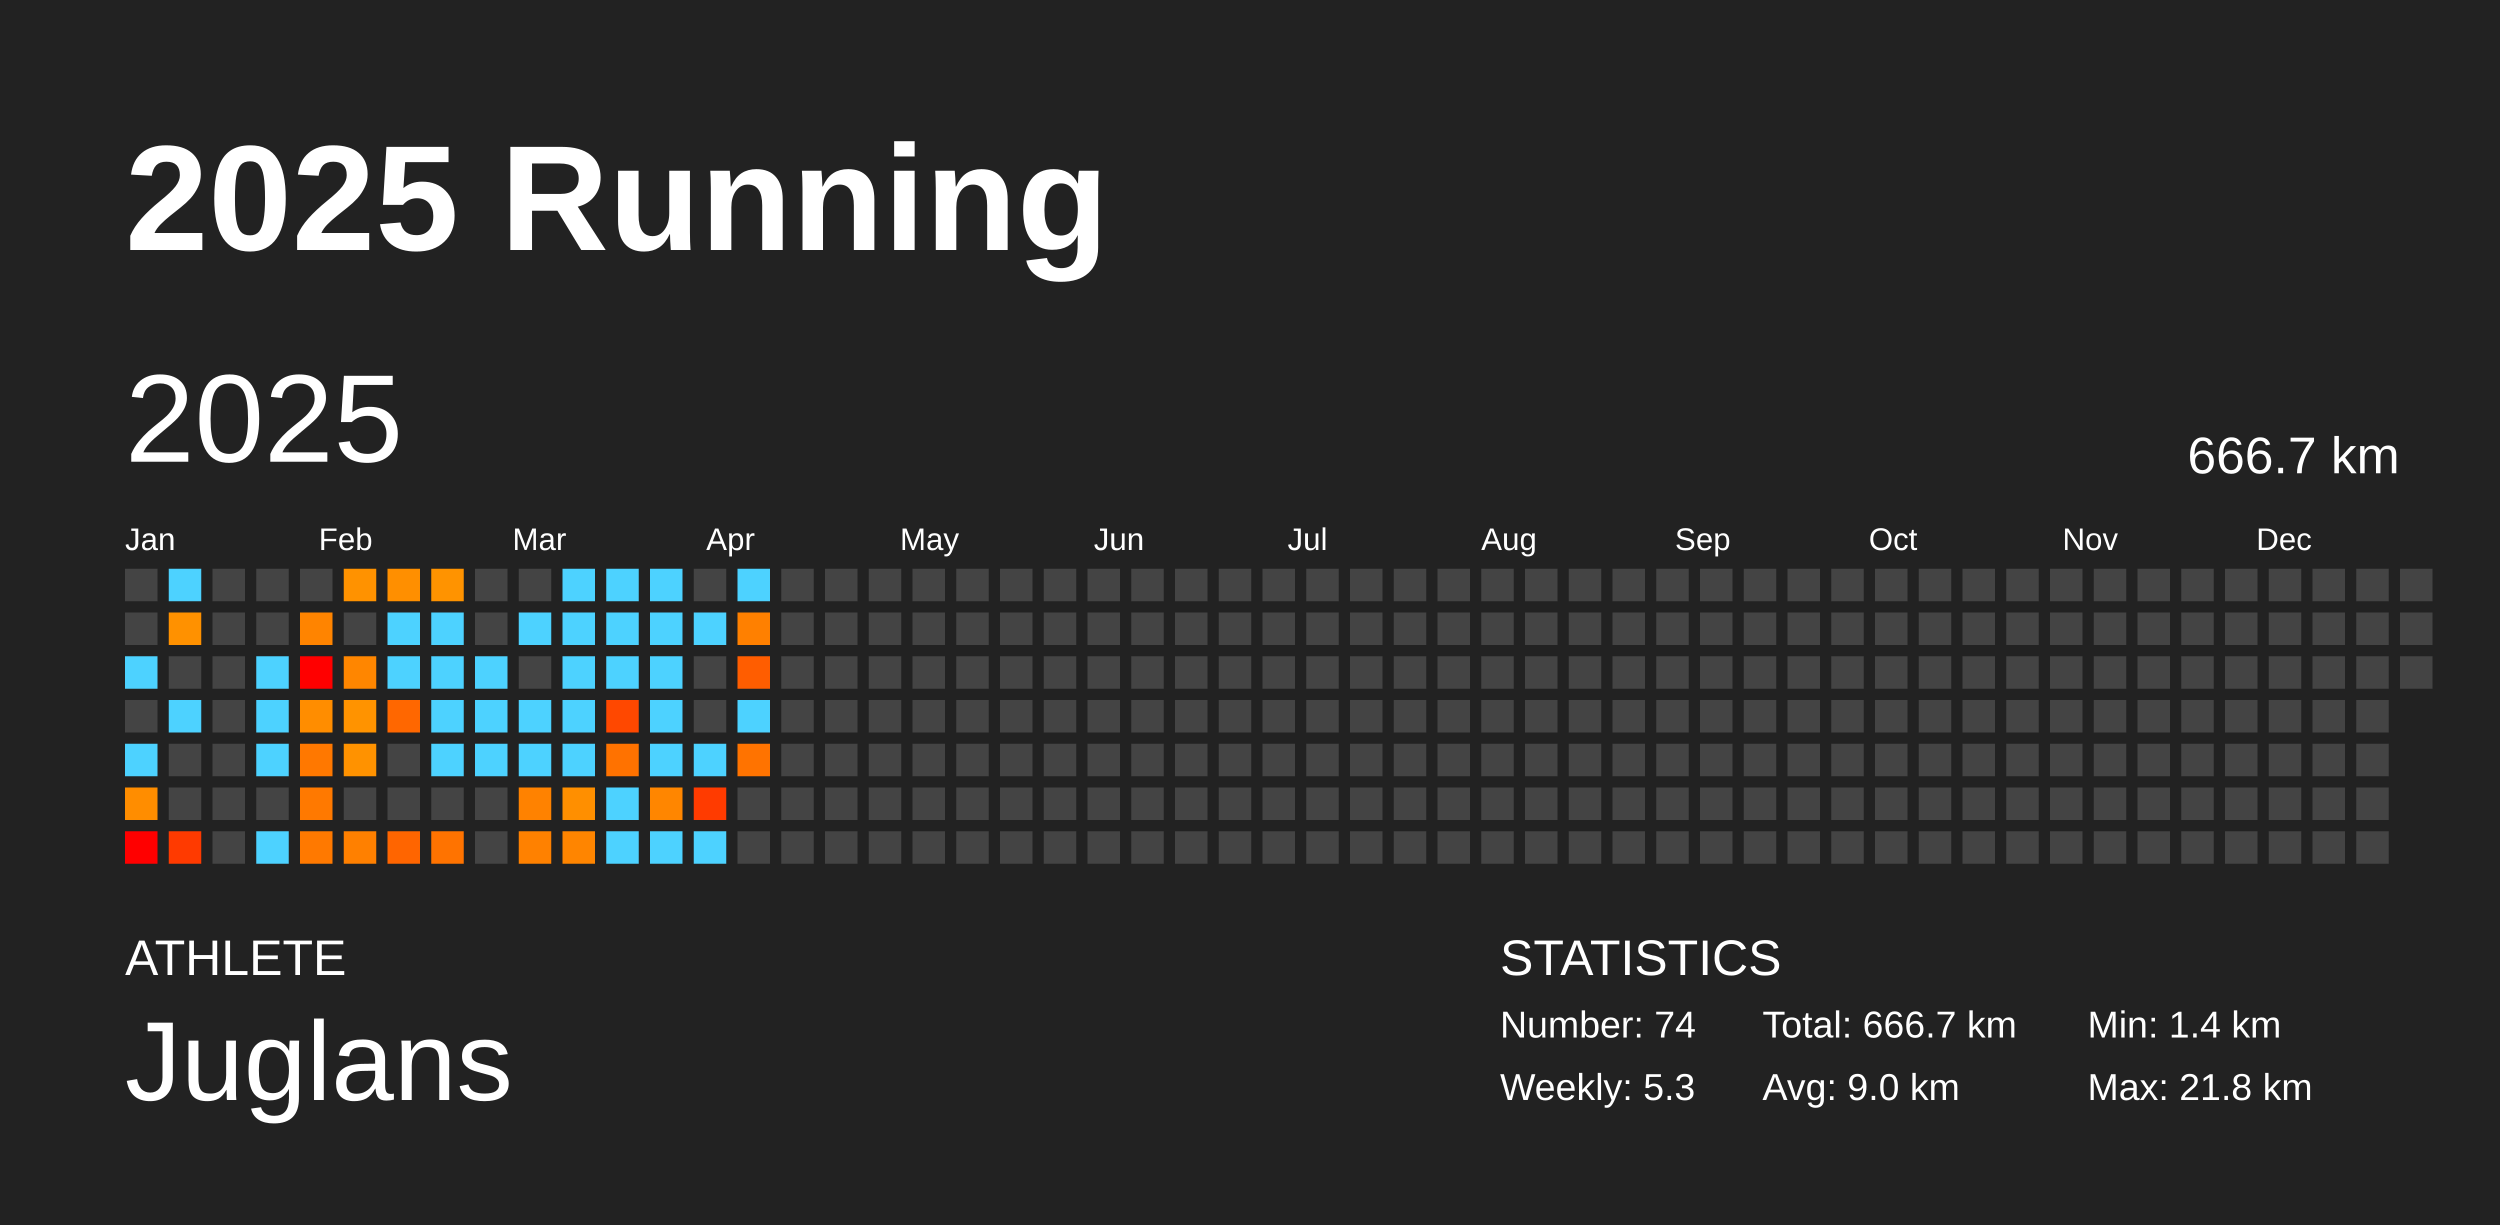
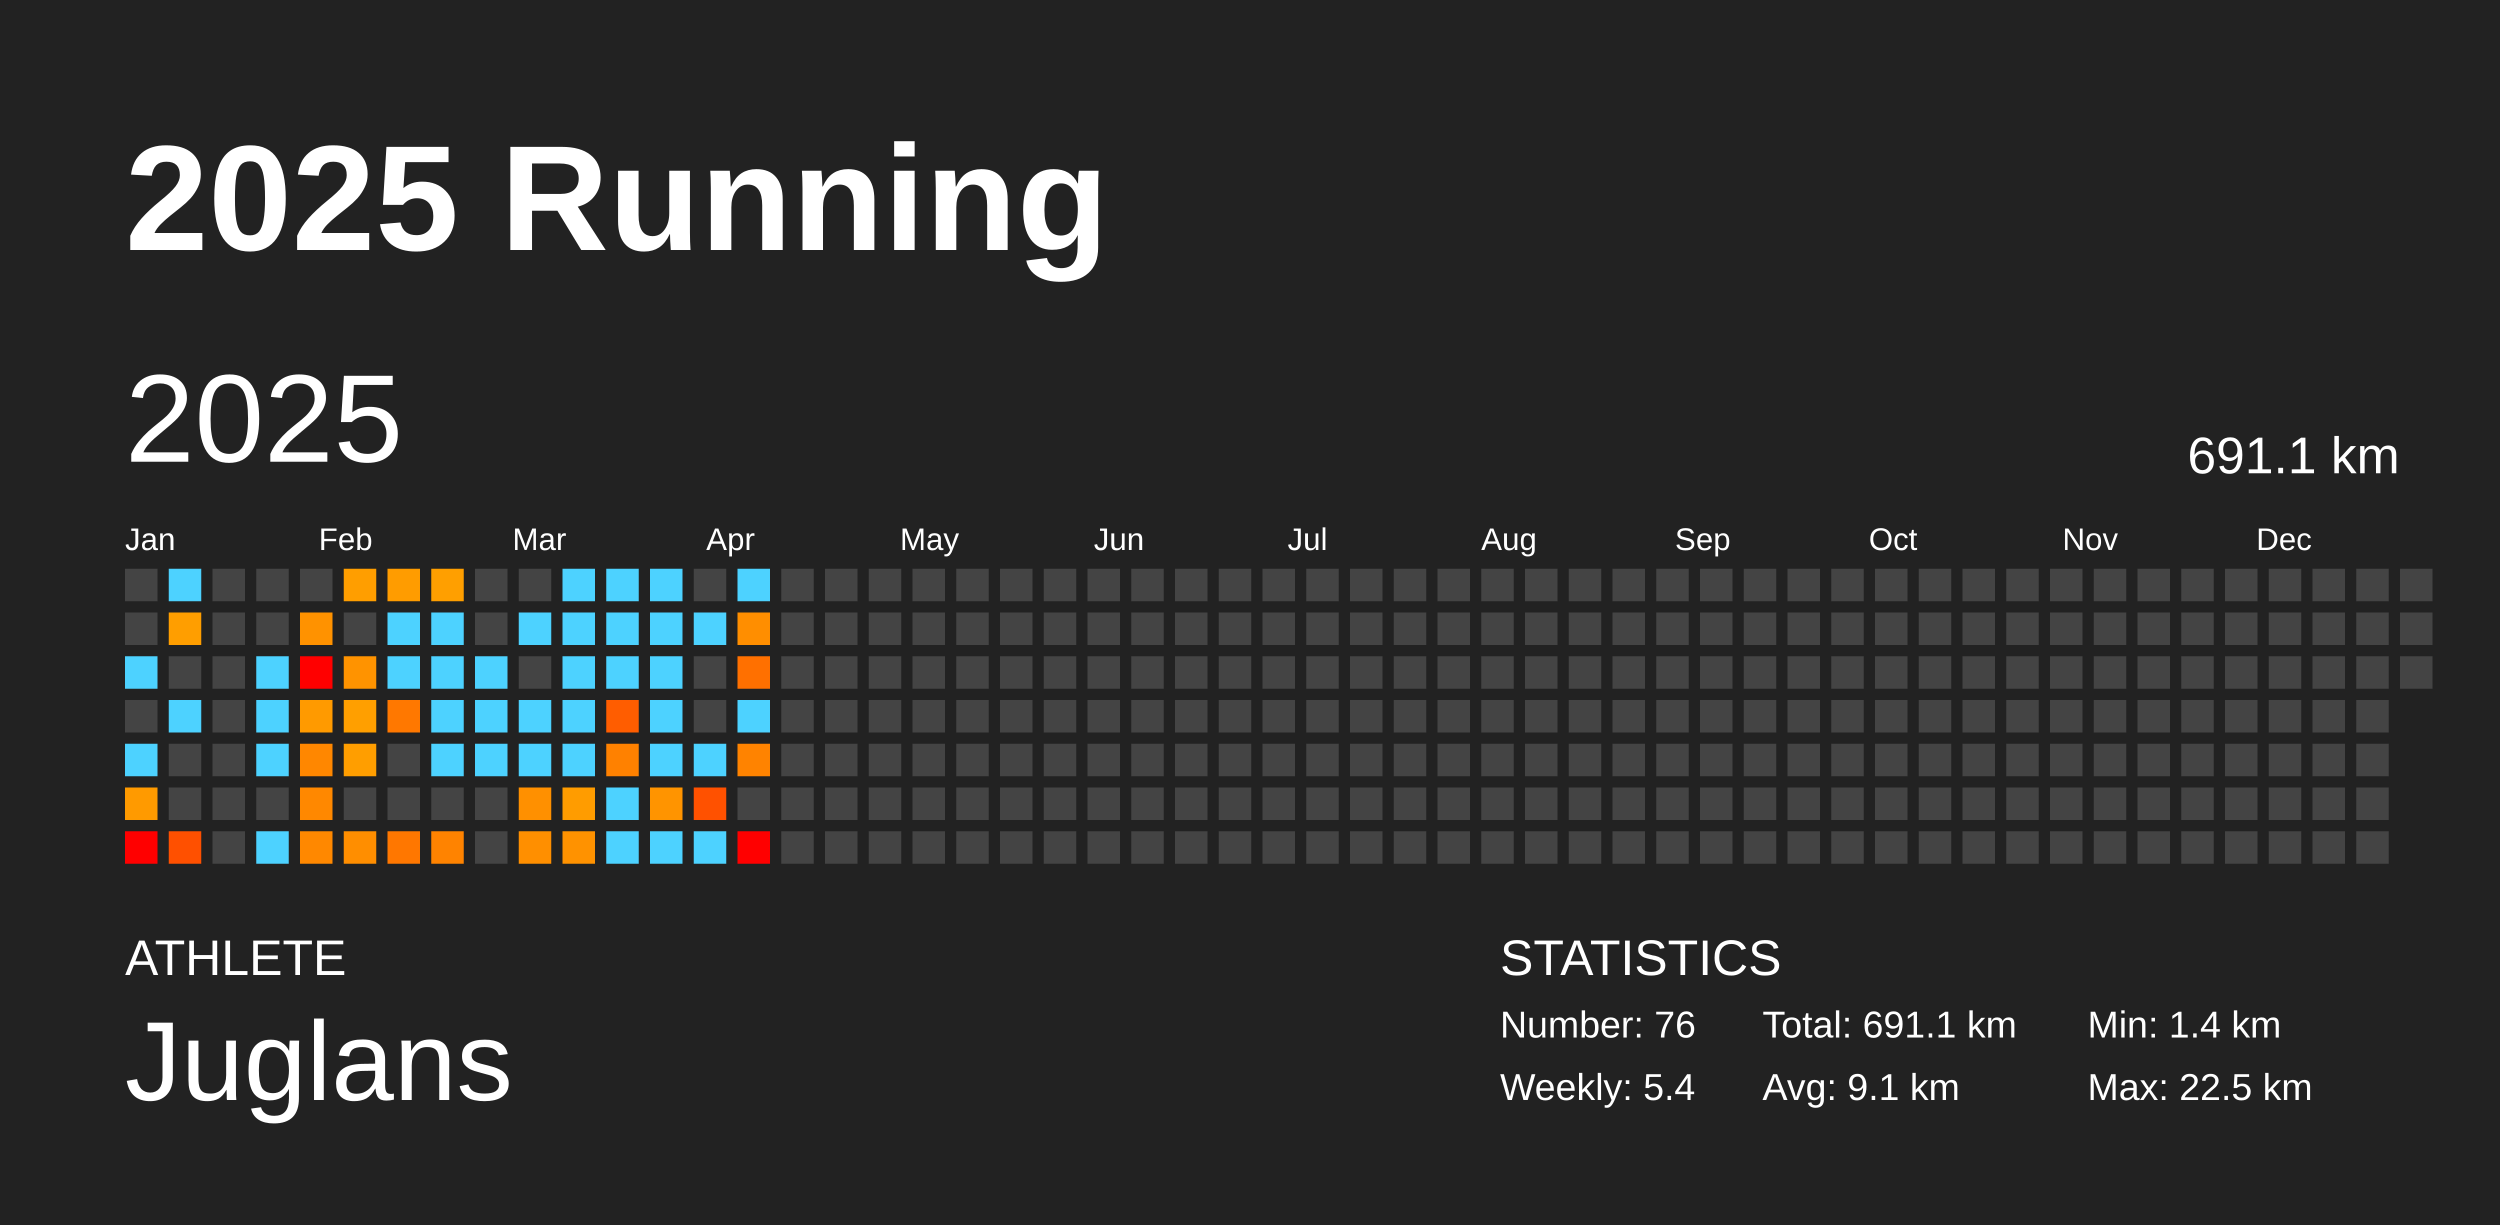
<svg xmlns="http://www.w3.org/2000/svg" baseProfile="full" height="98mm" version="1.1" viewBox="0,0,200,98" width="200mm">
  <defs />
  <rect fill="#222222" height="98" width="200" x="0" y="0" />
  <text fill="#FFFFFF" style="font-size:12px; font-family:Arial; font-weight:bold;" x="10" y="20">2025 Running</text>
  <text fill="#FFFFFF" style="font-size:4px; font-family:Arial" x="10" y="78">ATHLETE</text>
  <text fill="#FFFFFF" style="font-size:9px; font-family:Arial" x="10" y="88">Juglans</text>
  <text fill="#FFFFFF" style="font-size:4px; font-family:Arial" x="120" y="78">STATISTICS</text>
-   <text fill="#FFFFFF" style="font-size:3px; font-family:Arial" x="120" y="83">Number: 74</text>
-   <text fill="#FFFFFF" style="font-size:3px; font-family:Arial" x="120" y="88">Weekly: 5.3</text>
-   <text fill="#FFFFFF" style="font-size:3px; font-family:Arial" x="141" y="83">Total: 666.7 km</text>
-   <text fill="#FFFFFF" style="font-size:3px; font-family:Arial" x="141" y="88">Avg: 9.0 km</text>
+   <text fill="#FFFFFF" style="font-size:3px; font-family:Arial" x="120" y="83">Number: 76</text>
+   <text fill="#FFFFFF" style="font-size:3px; font-family:Arial" x="120" y="88">Weekly: 5.4</text>
+   <text fill="#FFFFFF" style="font-size:3px; font-family:Arial" x="141" y="83">Total: 691.1 km</text>
+   <text fill="#FFFFFF" style="font-size:3px; font-family:Arial" x="141" y="88">Avg: 9.1 km</text>
  <text fill="#FFFFFF" style="font-size:3px; font-family:Arial" x="167" y="83">Min: 1.4 km</text>
-   <text fill="#FFFFFF" style="font-size:3px; font-family:Arial" x="167" y="88">Max: 21.8 km</text>
+   <text fill="#FFFFFF" style="font-size:3px; font-family:Arial" x="167" y="88">Max: 22.5 km</text>
  <text dominant-baseline="hanging" fill="#FFFFFF" style="font-size:10.0px; font-family:Arial;" x="10" y="30">2025</text>
-   <text dominant-baseline="hanging" fill="#FFFFFF" style="font-size:4.125px; font-family:Arial;" x="175" y="35">666.7 km</text>
+   <text dominant-baseline="hanging" fill="#FFFFFF" style="font-size:4.125px; font-family:Arial;" x="175" y="35">691.1 km</text>
  <text fill="#FFFFFF" style="font-size:2.5px; font-family:Arial" x="10.0" y="44">Jan</text>
  <text fill="#FFFFFF" style="font-size:2.5px; font-family:Arial" x="25.5" y="44">Feb</text>
  <text fill="#FFFFFF" style="font-size:2.5px; font-family:Arial" x="41.0" y="44">Mar</text>
  <text fill="#FFFFFF" style="font-size:2.5px; font-family:Arial" x="56.5" y="44">Apr</text>
  <text fill="#FFFFFF" style="font-size:2.5px; font-family:Arial" x="72.0" y="44">May</text>
  <text fill="#FFFFFF" style="font-size:2.5px; font-family:Arial" x="87.5" y="44">Jun</text>
  <text fill="#FFFFFF" style="font-size:2.5px; font-family:Arial" x="103.0" y="44">Jul</text>
  <text fill="#FFFFFF" style="font-size:2.5px; font-family:Arial" x="118.5" y="44">Aug</text>
  <text fill="#FFFFFF" style="font-size:2.5px; font-family:Arial" x="134.0" y="44">Sep</text>
  <text fill="#FFFFFF" style="font-size:2.5px; font-family:Arial" x="149.5" y="44">Oct</text>
  <text fill="#FFFFFF" style="font-size:2.5px; font-family:Arial" x="165.0" y="44">Nov</text>
  <text fill="#FFFFFF" style="font-size:2.5px; font-family:Arial" x="180.5" y="44">Dec</text>
  <rect fill="#444444" height="2.6" width="2.6" x="10.0" y="45.5" />
  <rect fill="#444444" height="2.6" width="2.6" x="10.0" y="49.0" />
  <rect fill="#4dd2ff" height="2.6" width="2.6" x="10.0" y="52.5" />
  <rect fill="#444444" height="2.6" width="2.6" x="10.0" y="56.0" />
  <rect fill="#4dd2ff" height="2.6" width="2.6" x="10.0" y="59.5" />
-   <rect fill="#ff8d00" height="2.6" width="2.6" x="10.0" y="63.0" />
+   <rect fill="#ff9a00" height="2.6" width="2.6" x="10.0" y="63.0" />
  <rect fill="red" height="2.6" width="2.6" x="10.0" y="66.5" />
  <rect fill="#4dd2ff" height="2.6" width="2.6" x="13.5" y="45.5" />
-   <rect fill="#ff9100" height="2.6" width="2.6" x="13.5" y="49.0" />
+   <rect fill="#ff9e00" height="2.6" width="2.6" x="13.5" y="49.0" />
  <rect fill="#444444" height="2.6" width="2.6" x="13.5" y="52.5" />
  <rect fill="#4dd2ff" height="2.6" width="2.6" x="13.5" y="56.0" />
  <rect fill="#444444" height="2.6" width="2.6" x="13.5" y="59.5" />
  <rect fill="#444444" height="2.6" width="2.6" x="13.5" y="63.0" />
-   <rect fill="#ff3a00" height="2.6" width="2.6" x="13.5" y="66.5" />
+   <rect fill="#ff5000" height="2.6" width="2.6" x="13.5" y="66.5" />
  <rect fill="#444444" height="2.6" width="2.6" x="17.0" y="45.5" />
  <rect fill="#444444" height="2.6" width="2.6" x="17.0" y="49.0" />
  <rect fill="#444444" height="2.6" width="2.6" x="17.0" y="52.5" />
  <rect fill="#444444" height="2.6" width="2.6" x="17.0" y="56.0" />
  <rect fill="#444444" height="2.6" width="2.6" x="17.0" y="59.5" />
  <rect fill="#444444" height="2.6" width="2.6" x="17.0" y="63.0" />
  <rect fill="#444444" height="2.6" width="2.6" x="17.0" y="66.5" />
  <rect fill="#444444" height="2.6" width="2.6" x="20.5" y="45.5" />
  <rect fill="#444444" height="2.6" width="2.6" x="20.5" y="49.0" />
  <rect fill="#4dd2ff" height="2.6" width="2.6" x="20.5" y="52.5" />
  <rect fill="#4dd2ff" height="2.6" width="2.6" x="20.5" y="56.0" />
  <rect fill="#4dd2ff" height="2.6" width="2.6" x="20.5" y="59.5" />
  <rect fill="#444444" height="2.6" width="2.6" x="20.5" y="63.0" />
  <rect fill="#4dd2ff" height="2.6" width="2.6" x="20.5" y="66.5" />
  <rect fill="#444444" height="2.6" width="2.6" x="24.0" y="45.5" />
-   <rect fill="#ff8400" height="2.6" width="2.6" x="24.0" y="49.0" />
+   <rect fill="#ff9200" height="2.6" width="2.6" x="24.0" y="49.0" />
  <rect fill="red" height="2.6" width="2.6" x="24.0" y="52.5" />
-   <rect fill="#ff8d00" height="2.6" width="2.6" x="24.0" y="56.0" />
-   <rect fill="#ff7800" height="2.6" width="2.6" x="24.0" y="59.5" />
-   <rect fill="#ff7900" height="2.6" width="2.6" x="24.0" y="63.0" />
-   <rect fill="#ff7900" height="2.6" width="2.6" x="24.0" y="66.5" />
-   <rect fill="#ff9200" height="2.6" width="2.6" x="27.5" y="45.5" />
+   <rect fill="#ff9a00" height="2.6" width="2.6" x="24.0" y="56.0" />
+   <rect fill="#ff8700" height="2.6" width="2.6" x="24.0" y="59.5" />
+   <rect fill="#ff8800" height="2.6" width="2.6" x="24.0" y="63.0" />
+   <rect fill="#ff8800" height="2.6" width="2.6" x="24.0" y="66.5" />
+   <rect fill="#ff9e00" height="2.6" width="2.6" x="27.5" y="45.5" />
  <rect fill="#444444" height="2.6" width="2.6" x="27.5" y="49.0" />
-   <rect fill="#ff8600" height="2.6" width="2.6" x="27.5" y="52.5" />
-   <rect fill="#ff9300" height="2.6" width="2.6" x="27.5" y="56.0" />
-   <rect fill="#ff9200" height="2.6" width="2.6" x="27.5" y="59.5" />
+   <rect fill="#ff9300" height="2.6" width="2.6" x="27.5" y="52.5" />
+   <rect fill="#ff9f00" height="2.6" width="2.6" x="27.5" y="56.0" />
+   <rect fill="#ff9e00" height="2.6" width="2.6" x="27.5" y="59.5" />
  <rect fill="#444444" height="2.6" width="2.6" x="27.5" y="63.0" />
-   <rect fill="#ff8000" height="2.6" width="2.6" x="27.5" y="66.5" />
-   <rect fill="#ff8f00" height="2.6" width="2.6" x="31.0" y="45.5" />
+   <rect fill="#ff8e00" height="2.6" width="2.6" x="27.5" y="66.5" />
+   <rect fill="#ff9c00" height="2.6" width="2.6" x="31.0" y="45.5" />
  <rect fill="#4dd2ff" height="2.6" width="2.6" x="31.0" y="49.0" />
  <rect fill="#4dd2ff" height="2.6" width="2.6" x="31.0" y="52.5" />
-   <rect fill="#ff6700" height="2.6" width="2.6" x="31.0" y="56.0" />
+   <rect fill="#ff7800" height="2.6" width="2.6" x="31.0" y="56.0" />
  <rect fill="#444444" height="2.6" width="2.6" x="31.0" y="59.5" />
  <rect fill="#444444" height="2.6" width="2.6" x="31.0" y="63.0" />
-   <rect fill="#ff6500" height="2.6" width="2.6" x="31.0" y="66.5" />
-   <rect fill="#ff9300" height="2.6" width="2.6" x="34.5" y="45.5" />
+   <rect fill="#ff7700" height="2.6" width="2.6" x="31.0" y="66.5" />
+   <rect fill="#ff9f00" height="2.6" width="2.6" x="34.5" y="45.5" />
  <rect fill="#4dd2ff" height="2.6" width="2.6" x="34.5" y="49.0" />
  <rect fill="#4dd2ff" height="2.6" width="2.6" x="34.5" y="52.5" />
  <rect fill="#4dd2ff" height="2.6" width="2.6" x="34.5" y="56.0" />
  <rect fill="#4dd2ff" height="2.6" width="2.6" x="34.5" y="59.5" />
  <rect fill="#444444" height="2.6" width="2.6" x="34.5" y="63.0" />
-   <rect fill="#ff7300" height="2.6" width="2.6" x="34.5" y="66.5" />
+   <rect fill="#ff8300" height="2.6" width="2.6" x="34.5" y="66.5" />
  <rect fill="#444444" height="2.6" width="2.6" x="38.0" y="45.5" />
  <rect fill="#444444" height="2.6" width="2.6" x="38.0" y="49.0" />
  <rect fill="#4dd2ff" height="2.6" width="2.6" x="38.0" y="52.5" />
  <rect fill="#4dd2ff" height="2.6" width="2.6" x="38.0" y="56.0" />
  <rect fill="#4dd2ff" height="2.6" width="2.6" x="38.0" y="59.5" />
  <rect fill="#444444" height="2.6" width="2.6" x="38.0" y="63.0" />
  <rect fill="#444444" height="2.6" width="2.6" x="38.0" y="66.5" />
  <rect fill="#444444" height="2.6" width="2.6" x="41.5" y="45.5" />
  <rect fill="#4dd2ff" height="2.6" width="2.6" x="41.5" y="49.0" />
  <rect fill="#444444" height="2.6" width="2.6" x="41.5" y="52.5" />
  <rect fill="#4dd2ff" height="2.6" width="2.6" x="41.5" y="56.0" />
  <rect fill="#4dd2ff" height="2.6" width="2.6" x="41.5" y="59.5" />
-   <rect fill="#ff8200" height="2.6" width="2.6" x="41.5" y="63.0" />
-   <rect fill="#ff8100" height="2.6" width="2.6" x="41.5" y="66.5" />
+   <rect fill="#ff9000" height="2.6" width="2.6" x="41.5" y="63.0" />
+   <rect fill="#ff8f00" height="2.6" width="2.6" x="41.5" y="66.5" />
  <rect fill="#4dd2ff" height="2.6" width="2.6" x="45.0" y="45.5" />
  <rect fill="#4dd2ff" height="2.6" width="2.6" x="45.0" y="49.0" />
  <rect fill="#4dd2ff" height="2.6" width="2.6" x="45.0" y="52.5" />
  <rect fill="#4dd2ff" height="2.6" width="2.6" x="45.0" y="56.0" />
  <rect fill="#4dd2ff" height="2.6" width="2.6" x="45.0" y="59.5" />
-   <rect fill="#ff8f00" height="2.6" width="2.6" x="45.0" y="63.0" />
-   <rect fill="#ff8500" height="2.6" width="2.6" x="45.0" y="66.5" />
+   <rect fill="#ff9c00" height="2.6" width="2.6" x="45.0" y="63.0" />
+   <rect fill="#ff9200" height="2.6" width="2.6" x="45.0" y="66.5" />
  <rect fill="#4dd2ff" height="2.6" width="2.6" x="48.5" y="45.5" />
  <rect fill="#4dd2ff" height="2.6" width="2.6" x="48.5" y="49.0" />
  <rect fill="#4dd2ff" height="2.6" width="2.6" x="48.5" y="52.5" />
-   <rect fill="#ff4800" height="2.6" width="2.6" x="48.5" y="56.0" />
-   <rect fill="#ff7200" height="2.6" width="2.6" x="48.5" y="59.5" />
+   <rect fill="#ff5d00" height="2.6" width="2.6" x="48.5" y="56.0" />
+   <rect fill="#ff8100" height="2.6" width="2.6" x="48.5" y="59.5" />
  <rect fill="#4dd2ff" height="2.6" width="2.6" x="48.5" y="63.0" />
  <rect fill="#4dd2ff" height="2.6" width="2.6" x="48.5" y="66.5" />
  <rect fill="#4dd2ff" height="2.6" width="2.6" x="52.0" y="45.5" />
  <rect fill="#4dd2ff" height="2.6" width="2.6" x="52.0" y="49.0" />
  <rect fill="#4dd2ff" height="2.6" width="2.6" x="52.0" y="52.5" />
  <rect fill="#4dd2ff" height="2.6" width="2.6" x="52.0" y="56.0" />
  <rect fill="#4dd2ff" height="2.6" width="2.6" x="52.0" y="59.5" />
-   <rect fill="#ff8600" height="2.6" width="2.6" x="52.0" y="63.0" />
+   <rect fill="#ff9400" height="2.6" width="2.6" x="52.0" y="63.0" />
  <rect fill="#4dd2ff" height="2.6" width="2.6" x="52.0" y="66.5" />
  <rect fill="#444444" height="2.6" width="2.6" x="55.5" y="45.5" />
  <rect fill="#4dd2ff" height="2.6" width="2.6" x="55.5" y="49.0" />
  <rect fill="#444444" height="2.6" width="2.6" x="55.5" y="52.5" />
  <rect fill="#444444" height="2.6" width="2.6" x="55.5" y="56.0" />
  <rect fill="#4dd2ff" height="2.6" width="2.6" x="55.5" y="59.5" />
-   <rect fill="#ff3b00" height="2.6" width="2.6" x="55.5" y="63.0" />
+   <rect fill="#ff5100" height="2.6" width="2.6" x="55.5" y="63.0" />
  <rect fill="#4dd2ff" height="2.6" width="2.6" x="55.5" y="66.5" />
  <rect fill="#4dd2ff" height="2.6" width="2.6" x="59.0" y="45.5" />
-   <rect fill="#ff8000" height="2.6" width="2.6" x="59.0" y="49.0" />
-   <rect fill="#ff5d00" height="2.6" width="2.6" x="59.0" y="52.5" />
+   <rect fill="#ff8e00" height="2.6" width="2.6" x="59.0" y="49.0" />
+   <rect fill="#ff7000" height="2.6" width="2.6" x="59.0" y="52.5" />
  <rect fill="#4dd2ff" height="2.6" width="2.6" x="59.0" y="56.0" />
-   <rect fill="#ff7300" height="2.6" width="2.6" x="59.0" y="59.5" />
+   <rect fill="#ff8300" height="2.6" width="2.6" x="59.0" y="59.5" />
  <rect fill="#444444" height="2.6" width="2.6" x="59.0" y="63.0" />
-   <rect fill="#444444" height="2.6" width="2.6" x="59.0" y="66.5" />
+   <rect fill="red" height="2.6" width="2.6" x="59.0" y="66.5" />
  <rect fill="#444444" height="2.6" width="2.6" x="62.5" y="45.5" />
  <rect fill="#444444" height="2.6" width="2.6" x="62.5" y="49.0" />
  <rect fill="#444444" height="2.6" width="2.6" x="62.5" y="52.5" />
  <rect fill="#444444" height="2.6" width="2.6" x="62.5" y="56.0" />
  <rect fill="#444444" height="2.6" width="2.6" x="62.5" y="59.5" />
  <rect fill="#444444" height="2.6" width="2.6" x="62.5" y="63.0" />
  <rect fill="#444444" height="2.6" width="2.6" x="62.5" y="66.5" />
  <rect fill="#444444" height="2.6" width="2.6" x="66.0" y="45.5" />
  <rect fill="#444444" height="2.6" width="2.6" x="66.0" y="49.0" />
  <rect fill="#444444" height="2.6" width="2.6" x="66.0" y="52.5" />
  <rect fill="#444444" height="2.6" width="2.6" x="66.0" y="56.0" />
  <rect fill="#444444" height="2.6" width="2.6" x="66.0" y="59.5" />
  <rect fill="#444444" height="2.6" width="2.6" x="66.0" y="63.0" />
  <rect fill="#444444" height="2.6" width="2.6" x="66.0" y="66.5" />
  <rect fill="#444444" height="2.6" width="2.6" x="69.5" y="45.5" />
  <rect fill="#444444" height="2.6" width="2.6" x="69.5" y="49.0" />
  <rect fill="#444444" height="2.6" width="2.6" x="69.5" y="52.5" />
  <rect fill="#444444" height="2.6" width="2.6" x="69.5" y="56.0" />
  <rect fill="#444444" height="2.6" width="2.6" x="69.5" y="59.5" />
  <rect fill="#444444" height="2.6" width="2.6" x="69.5" y="63.0" />
  <rect fill="#444444" height="2.6" width="2.6" x="69.5" y="66.5" />
  <rect fill="#444444" height="2.6" width="2.6" x="73.0" y="45.5" />
  <rect fill="#444444" height="2.6" width="2.6" x="73.0" y="49.0" />
  <rect fill="#444444" height="2.6" width="2.6" x="73.0" y="52.5" />
  <rect fill="#444444" height="2.6" width="2.6" x="73.0" y="56.0" />
  <rect fill="#444444" height="2.6" width="2.6" x="73.0" y="59.5" />
  <rect fill="#444444" height="2.6" width="2.6" x="73.0" y="63.0" />
  <rect fill="#444444" height="2.6" width="2.6" x="73.0" y="66.5" />
  <rect fill="#444444" height="2.6" width="2.6" x="76.5" y="45.5" />
  <rect fill="#444444" height="2.6" width="2.6" x="76.5" y="49.0" />
  <rect fill="#444444" height="2.6" width="2.6" x="76.5" y="52.5" />
  <rect fill="#444444" height="2.6" width="2.6" x="76.5" y="56.0" />
  <rect fill="#444444" height="2.6" width="2.6" x="76.5" y="59.5" />
  <rect fill="#444444" height="2.6" width="2.6" x="76.5" y="63.0" />
  <rect fill="#444444" height="2.6" width="2.6" x="76.5" y="66.5" />
  <rect fill="#444444" height="2.6" width="2.6" x="80.0" y="45.5" />
  <rect fill="#444444" height="2.6" width="2.6" x="80.0" y="49.0" />
  <rect fill="#444444" height="2.6" width="2.6" x="80.0" y="52.5" />
  <rect fill="#444444" height="2.6" width="2.6" x="80.0" y="56.0" />
  <rect fill="#444444" height="2.6" width="2.6" x="80.0" y="59.5" />
  <rect fill="#444444" height="2.6" width="2.6" x="80.0" y="63.0" />
  <rect fill="#444444" height="2.6" width="2.6" x="80.0" y="66.5" />
  <rect fill="#444444" height="2.6" width="2.6" x="83.5" y="45.5" />
  <rect fill="#444444" height="2.6" width="2.6" x="83.5" y="49.0" />
  <rect fill="#444444" height="2.6" width="2.6" x="83.5" y="52.5" />
  <rect fill="#444444" height="2.6" width="2.6" x="83.5" y="56.0" />
  <rect fill="#444444" height="2.6" width="2.6" x="83.5" y="59.5" />
  <rect fill="#444444" height="2.6" width="2.6" x="83.5" y="63.0" />
  <rect fill="#444444" height="2.6" width="2.6" x="83.5" y="66.5" />
  <rect fill="#444444" height="2.6" width="2.6" x="87.0" y="45.5" />
  <rect fill="#444444" height="2.6" width="2.6" x="87.0" y="49.0" />
  <rect fill="#444444" height="2.6" width="2.6" x="87.0" y="52.5" />
  <rect fill="#444444" height="2.6" width="2.6" x="87.0" y="56.0" />
  <rect fill="#444444" height="2.6" width="2.6" x="87.0" y="59.5" />
  <rect fill="#444444" height="2.6" width="2.6" x="87.0" y="63.0" />
  <rect fill="#444444" height="2.6" width="2.6" x="87.0" y="66.5" />
  <rect fill="#444444" height="2.6" width="2.6" x="90.5" y="45.5" />
  <rect fill="#444444" height="2.6" width="2.6" x="90.5" y="49.0" />
  <rect fill="#444444" height="2.6" width="2.6" x="90.5" y="52.5" />
  <rect fill="#444444" height="2.6" width="2.6" x="90.5" y="56.0" />
  <rect fill="#444444" height="2.6" width="2.6" x="90.5" y="59.5" />
  <rect fill="#444444" height="2.6" width="2.6" x="90.5" y="63.0" />
  <rect fill="#444444" height="2.6" width="2.6" x="90.5" y="66.5" />
  <rect fill="#444444" height="2.6" width="2.6" x="94.0" y="45.5" />
  <rect fill="#444444" height="2.6" width="2.6" x="94.0" y="49.0" />
  <rect fill="#444444" height="2.6" width="2.6" x="94.0" y="52.5" />
  <rect fill="#444444" height="2.6" width="2.6" x="94.0" y="56.0" />
  <rect fill="#444444" height="2.6" width="2.6" x="94.0" y="59.5" />
  <rect fill="#444444" height="2.6" width="2.6" x="94.0" y="63.0" />
  <rect fill="#444444" height="2.6" width="2.6" x="94.0" y="66.5" />
  <rect fill="#444444" height="2.6" width="2.6" x="97.5" y="45.5" />
  <rect fill="#444444" height="2.6" width="2.6" x="97.5" y="49.0" />
  <rect fill="#444444" height="2.6" width="2.6" x="97.5" y="52.5" />
  <rect fill="#444444" height="2.6" width="2.6" x="97.5" y="56.0" />
  <rect fill="#444444" height="2.6" width="2.6" x="97.5" y="59.5" />
  <rect fill="#444444" height="2.6" width="2.6" x="97.5" y="63.0" />
  <rect fill="#444444" height="2.6" width="2.6" x="97.5" y="66.5" />
  <rect fill="#444444" height="2.6" width="2.6" x="101.0" y="45.5" />
  <rect fill="#444444" height="2.6" width="2.6" x="101.0" y="49.0" />
  <rect fill="#444444" height="2.6" width="2.6" x="101.0" y="52.5" />
  <rect fill="#444444" height="2.6" width="2.6" x="101.0" y="56.0" />
  <rect fill="#444444" height="2.6" width="2.6" x="101.0" y="59.5" />
  <rect fill="#444444" height="2.6" width="2.6" x="101.0" y="63.0" />
  <rect fill="#444444" height="2.6" width="2.6" x="101.0" y="66.5" />
  <rect fill="#444444" height="2.6" width="2.6" x="104.5" y="45.5" />
  <rect fill="#444444" height="2.6" width="2.6" x="104.5" y="49.0" />
  <rect fill="#444444" height="2.6" width="2.6" x="104.5" y="52.5" />
  <rect fill="#444444" height="2.6" width="2.6" x="104.5" y="56.0" />
  <rect fill="#444444" height="2.6" width="2.6" x="104.5" y="59.5" />
  <rect fill="#444444" height="2.6" width="2.6" x="104.5" y="63.0" />
  <rect fill="#444444" height="2.6" width="2.6" x="104.5" y="66.5" />
  <rect fill="#444444" height="2.6" width="2.6" x="108.0" y="45.5" />
  <rect fill="#444444" height="2.6" width="2.6" x="108.0" y="49.0" />
  <rect fill="#444444" height="2.6" width="2.6" x="108.0" y="52.5" />
  <rect fill="#444444" height="2.6" width="2.6" x="108.0" y="56.0" />
  <rect fill="#444444" height="2.6" width="2.6" x="108.0" y="59.5" />
  <rect fill="#444444" height="2.6" width="2.6" x="108.0" y="63.0" />
  <rect fill="#444444" height="2.6" width="2.6" x="108.0" y="66.5" />
  <rect fill="#444444" height="2.6" width="2.6" x="111.5" y="45.5" />
  <rect fill="#444444" height="2.6" width="2.6" x="111.5" y="49.0" />
  <rect fill="#444444" height="2.6" width="2.6" x="111.5" y="52.5" />
  <rect fill="#444444" height="2.6" width="2.6" x="111.5" y="56.0" />
  <rect fill="#444444" height="2.6" width="2.6" x="111.5" y="59.5" />
  <rect fill="#444444" height="2.6" width="2.6" x="111.5" y="63.0" />
  <rect fill="#444444" height="2.6" width="2.6" x="111.5" y="66.5" />
  <rect fill="#444444" height="2.6" width="2.6" x="115.0" y="45.5" />
  <rect fill="#444444" height="2.6" width="2.6" x="115.0" y="49.0" />
  <rect fill="#444444" height="2.6" width="2.6" x="115.0" y="52.5" />
  <rect fill="#444444" height="2.6" width="2.6" x="115.0" y="56.0" />
  <rect fill="#444444" height="2.6" width="2.6" x="115.0" y="59.5" />
  <rect fill="#444444" height="2.6" width="2.6" x="115.0" y="63.0" />
  <rect fill="#444444" height="2.6" width="2.6" x="115.0" y="66.5" />
  <rect fill="#444444" height="2.6" width="2.6" x="118.5" y="45.5" />
  <rect fill="#444444" height="2.6" width="2.6" x="118.5" y="49.0" />
  <rect fill="#444444" height="2.6" width="2.6" x="118.5" y="52.5" />
  <rect fill="#444444" height="2.6" width="2.6" x="118.5" y="56.0" />
  <rect fill="#444444" height="2.6" width="2.6" x="118.5" y="59.5" />
  <rect fill="#444444" height="2.6" width="2.6" x="118.5" y="63.0" />
  <rect fill="#444444" height="2.6" width="2.6" x="118.5" y="66.5" />
  <rect fill="#444444" height="2.6" width="2.6" x="122.0" y="45.5" />
  <rect fill="#444444" height="2.6" width="2.6" x="122.0" y="49.0" />
  <rect fill="#444444" height="2.6" width="2.6" x="122.0" y="52.5" />
  <rect fill="#444444" height="2.6" width="2.6" x="122.0" y="56.0" />
  <rect fill="#444444" height="2.6" width="2.6" x="122.0" y="59.5" />
  <rect fill="#444444" height="2.6" width="2.6" x="122.0" y="63.0" />
  <rect fill="#444444" height="2.6" width="2.6" x="122.0" y="66.5" />
  <rect fill="#444444" height="2.6" width="2.6" x="125.5" y="45.5" />
  <rect fill="#444444" height="2.6" width="2.6" x="125.5" y="49.0" />
  <rect fill="#444444" height="2.6" width="2.6" x="125.5" y="52.5" />
  <rect fill="#444444" height="2.6" width="2.6" x="125.5" y="56.0" />
  <rect fill="#444444" height="2.6" width="2.6" x="125.5" y="59.5" />
  <rect fill="#444444" height="2.6" width="2.6" x="125.5" y="63.0" />
  <rect fill="#444444" height="2.6" width="2.6" x="125.5" y="66.5" />
  <rect fill="#444444" height="2.6" width="2.6" x="129.0" y="45.5" />
  <rect fill="#444444" height="2.6" width="2.6" x="129.0" y="49.0" />
  <rect fill="#444444" height="2.6" width="2.6" x="129.0" y="52.5" />
  <rect fill="#444444" height="2.6" width="2.6" x="129.0" y="56.0" />
  <rect fill="#444444" height="2.6" width="2.6" x="129.0" y="59.5" />
  <rect fill="#444444" height="2.6" width="2.6" x="129.0" y="63.0" />
  <rect fill="#444444" height="2.6" width="2.6" x="129.0" y="66.5" />
  <rect fill="#444444" height="2.6" width="2.6" x="132.5" y="45.5" />
  <rect fill="#444444" height="2.6" width="2.6" x="132.5" y="49.0" />
  <rect fill="#444444" height="2.6" width="2.6" x="132.5" y="52.5" />
  <rect fill="#444444" height="2.6" width="2.6" x="132.5" y="56.0" />
  <rect fill="#444444" height="2.6" width="2.6" x="132.5" y="59.5" />
  <rect fill="#444444" height="2.6" width="2.6" x="132.5" y="63.0" />
  <rect fill="#444444" height="2.6" width="2.6" x="132.5" y="66.5" />
  <rect fill="#444444" height="2.6" width="2.6" x="136.0" y="45.5" />
  <rect fill="#444444" height="2.6" width="2.6" x="136.0" y="49.0" />
  <rect fill="#444444" height="2.6" width="2.6" x="136.0" y="52.5" />
  <rect fill="#444444" height="2.6" width="2.6" x="136.0" y="56.0" />
  <rect fill="#444444" height="2.6" width="2.6" x="136.0" y="59.5" />
  <rect fill="#444444" height="2.6" width="2.6" x="136.0" y="63.0" />
  <rect fill="#444444" height="2.6" width="2.6" x="136.0" y="66.5" />
  <rect fill="#444444" height="2.6" width="2.6" x="139.5" y="45.5" />
  <rect fill="#444444" height="2.6" width="2.6" x="139.5" y="49.0" />
  <rect fill="#444444" height="2.6" width="2.6" x="139.5" y="52.5" />
  <rect fill="#444444" height="2.6" width="2.6" x="139.5" y="56.0" />
  <rect fill="#444444" height="2.6" width="2.6" x="139.5" y="59.5" />
  <rect fill="#444444" height="2.6" width="2.6" x="139.5" y="63.0" />
  <rect fill="#444444" height="2.6" width="2.6" x="139.5" y="66.5" />
  <rect fill="#444444" height="2.6" width="2.6" x="143.0" y="45.5" />
  <rect fill="#444444" height="2.6" width="2.6" x="143.0" y="49.0" />
  <rect fill="#444444" height="2.6" width="2.6" x="143.0" y="52.5" />
  <rect fill="#444444" height="2.6" width="2.6" x="143.0" y="56.0" />
  <rect fill="#444444" height="2.6" width="2.6" x="143.0" y="59.5" />
  <rect fill="#444444" height="2.6" width="2.6" x="143.0" y="63.0" />
  <rect fill="#444444" height="2.6" width="2.6" x="143.0" y="66.5" />
  <rect fill="#444444" height="2.6" width="2.6" x="146.5" y="45.5" />
  <rect fill="#444444" height="2.6" width="2.6" x="146.5" y="49.0" />
  <rect fill="#444444" height="2.6" width="2.6" x="146.5" y="52.5" />
  <rect fill="#444444" height="2.6" width="2.6" x="146.5" y="56.0" />
  <rect fill="#444444" height="2.6" width="2.6" x="146.5" y="59.5" />
  <rect fill="#444444" height="2.6" width="2.6" x="146.5" y="63.0" />
  <rect fill="#444444" height="2.6" width="2.6" x="146.5" y="66.5" />
  <rect fill="#444444" height="2.6" width="2.6" x="150.0" y="45.5" />
  <rect fill="#444444" height="2.6" width="2.6" x="150.0" y="49.0" />
  <rect fill="#444444" height="2.6" width="2.6" x="150.0" y="52.5" />
  <rect fill="#444444" height="2.6" width="2.6" x="150.0" y="56.0" />
  <rect fill="#444444" height="2.6" width="2.6" x="150.0" y="59.5" />
  <rect fill="#444444" height="2.6" width="2.6" x="150.0" y="63.0" />
  <rect fill="#444444" height="2.6" width="2.6" x="150.0" y="66.5" />
  <rect fill="#444444" height="2.6" width="2.6" x="153.5" y="45.5" />
  <rect fill="#444444" height="2.6" width="2.6" x="153.5" y="49.0" />
  <rect fill="#444444" height="2.6" width="2.6" x="153.5" y="52.5" />
  <rect fill="#444444" height="2.6" width="2.6" x="153.5" y="56.0" />
  <rect fill="#444444" height="2.6" width="2.6" x="153.5" y="59.5" />
  <rect fill="#444444" height="2.6" width="2.6" x="153.5" y="63.0" />
  <rect fill="#444444" height="2.6" width="2.6" x="153.5" y="66.5" />
  <rect fill="#444444" height="2.6" width="2.6" x="157.0" y="45.5" />
  <rect fill="#444444" height="2.6" width="2.6" x="157.0" y="49.0" />
  <rect fill="#444444" height="2.6" width="2.6" x="157.0" y="52.5" />
  <rect fill="#444444" height="2.6" width="2.6" x="157.0" y="56.0" />
  <rect fill="#444444" height="2.6" width="2.6" x="157.0" y="59.5" />
  <rect fill="#444444" height="2.6" width="2.6" x="157.0" y="63.0" />
  <rect fill="#444444" height="2.6" width="2.6" x="157.0" y="66.5" />
  <rect fill="#444444" height="2.6" width="2.6" x="160.5" y="45.5" />
  <rect fill="#444444" height="2.6" width="2.6" x="160.5" y="49.0" />
  <rect fill="#444444" height="2.6" width="2.6" x="160.5" y="52.5" />
  <rect fill="#444444" height="2.6" width="2.6" x="160.5" y="56.0" />
  <rect fill="#444444" height="2.6" width="2.6" x="160.5" y="59.5" />
  <rect fill="#444444" height="2.6" width="2.6" x="160.5" y="63.0" />
  <rect fill="#444444" height="2.6" width="2.6" x="160.5" y="66.5" />
  <rect fill="#444444" height="2.6" width="2.6" x="164.0" y="45.5" />
  <rect fill="#444444" height="2.6" width="2.6" x="164.0" y="49.0" />
  <rect fill="#444444" height="2.6" width="2.6" x="164.0" y="52.5" />
  <rect fill="#444444" height="2.6" width="2.6" x="164.0" y="56.0" />
  <rect fill="#444444" height="2.6" width="2.6" x="164.0" y="59.5" />
  <rect fill="#444444" height="2.6" width="2.6" x="164.0" y="63.0" />
  <rect fill="#444444" height="2.6" width="2.6" x="164.0" y="66.5" />
  <rect fill="#444444" height="2.6" width="2.6" x="167.5" y="45.5" />
  <rect fill="#444444" height="2.6" width="2.6" x="167.5" y="49.0" />
  <rect fill="#444444" height="2.6" width="2.6" x="167.5" y="52.5" />
  <rect fill="#444444" height="2.6" width="2.6" x="167.5" y="56.0" />
  <rect fill="#444444" height="2.6" width="2.6" x="167.5" y="59.5" />
  <rect fill="#444444" height="2.6" width="2.6" x="167.5" y="63.0" />
  <rect fill="#444444" height="2.6" width="2.6" x="167.5" y="66.5" />
  <rect fill="#444444" height="2.6" width="2.6" x="171.0" y="45.5" />
  <rect fill="#444444" height="2.6" width="2.6" x="171.0" y="49.0" />
  <rect fill="#444444" height="2.6" width="2.6" x="171.0" y="52.5" />
  <rect fill="#444444" height="2.6" width="2.6" x="171.0" y="56.0" />
  <rect fill="#444444" height="2.6" width="2.6" x="171.0" y="59.5" />
  <rect fill="#444444" height="2.6" width="2.6" x="171.0" y="63.0" />
  <rect fill="#444444" height="2.6" width="2.6" x="171.0" y="66.5" />
  <rect fill="#444444" height="2.6" width="2.6" x="174.5" y="45.5" />
  <rect fill="#444444" height="2.6" width="2.6" x="174.5" y="49.0" />
  <rect fill="#444444" height="2.6" width="2.6" x="174.5" y="52.5" />
  <rect fill="#444444" height="2.6" width="2.6" x="174.5" y="56.0" />
  <rect fill="#444444" height="2.6" width="2.6" x="174.5" y="59.5" />
  <rect fill="#444444" height="2.6" width="2.6" x="174.5" y="63.0" />
  <rect fill="#444444" height="2.6" width="2.6" x="174.5" y="66.5" />
  <rect fill="#444444" height="2.6" width="2.6" x="178.0" y="45.5" />
  <rect fill="#444444" height="2.6" width="2.6" x="178.0" y="49.0" />
  <rect fill="#444444" height="2.6" width="2.6" x="178.0" y="52.5" />
  <rect fill="#444444" height="2.6" width="2.6" x="178.0" y="56.0" />
  <rect fill="#444444" height="2.6" width="2.6" x="178.0" y="59.5" />
  <rect fill="#444444" height="2.6" width="2.6" x="178.0" y="63.0" />
  <rect fill="#444444" height="2.6" width="2.6" x="178.0" y="66.5" />
  <rect fill="#444444" height="2.6" width="2.6" x="181.5" y="45.5" />
  <rect fill="#444444" height="2.6" width="2.6" x="181.5" y="49.0" />
  <rect fill="#444444" height="2.6" width="2.6" x="181.5" y="52.5" />
  <rect fill="#444444" height="2.6" width="2.6" x="181.5" y="56.0" />
  <rect fill="#444444" height="2.6" width="2.6" x="181.5" y="59.5" />
  <rect fill="#444444" height="2.6" width="2.6" x="181.5" y="63.0" />
  <rect fill="#444444" height="2.6" width="2.6" x="181.5" y="66.5" />
  <rect fill="#444444" height="2.6" width="2.6" x="185.0" y="45.5" />
  <rect fill="#444444" height="2.6" width="2.6" x="185.0" y="49.0" />
  <rect fill="#444444" height="2.6" width="2.6" x="185.0" y="52.5" />
  <rect fill="#444444" height="2.6" width="2.6" x="185.0" y="56.0" />
  <rect fill="#444444" height="2.6" width="2.6" x="185.0" y="59.5" />
  <rect fill="#444444" height="2.6" width="2.6" x="185.0" y="63.0" />
  <rect fill="#444444" height="2.6" width="2.6" x="185.0" y="66.5" />
  <rect fill="#444444" height="2.6" width="2.6" x="188.5" y="45.5" />
  <rect fill="#444444" height="2.6" width="2.6" x="188.5" y="49.0" />
  <rect fill="#444444" height="2.6" width="2.6" x="188.5" y="52.5" />
  <rect fill="#444444" height="2.6" width="2.6" x="188.5" y="56.0" />
  <rect fill="#444444" height="2.6" width="2.6" x="188.5" y="59.5" />
  <rect fill="#444444" height="2.6" width="2.6" x="188.5" y="63.0" />
  <rect fill="#444444" height="2.6" width="2.6" x="188.5" y="66.5" />
  <rect fill="#444444" height="2.6" width="2.6" x="192.0" y="45.5" />
  <rect fill="#444444" height="2.6" width="2.6" x="192.0" y="49.0" />
  <rect fill="#444444" height="2.6" width="2.6" x="192.0" y="52.5" />
</svg>
